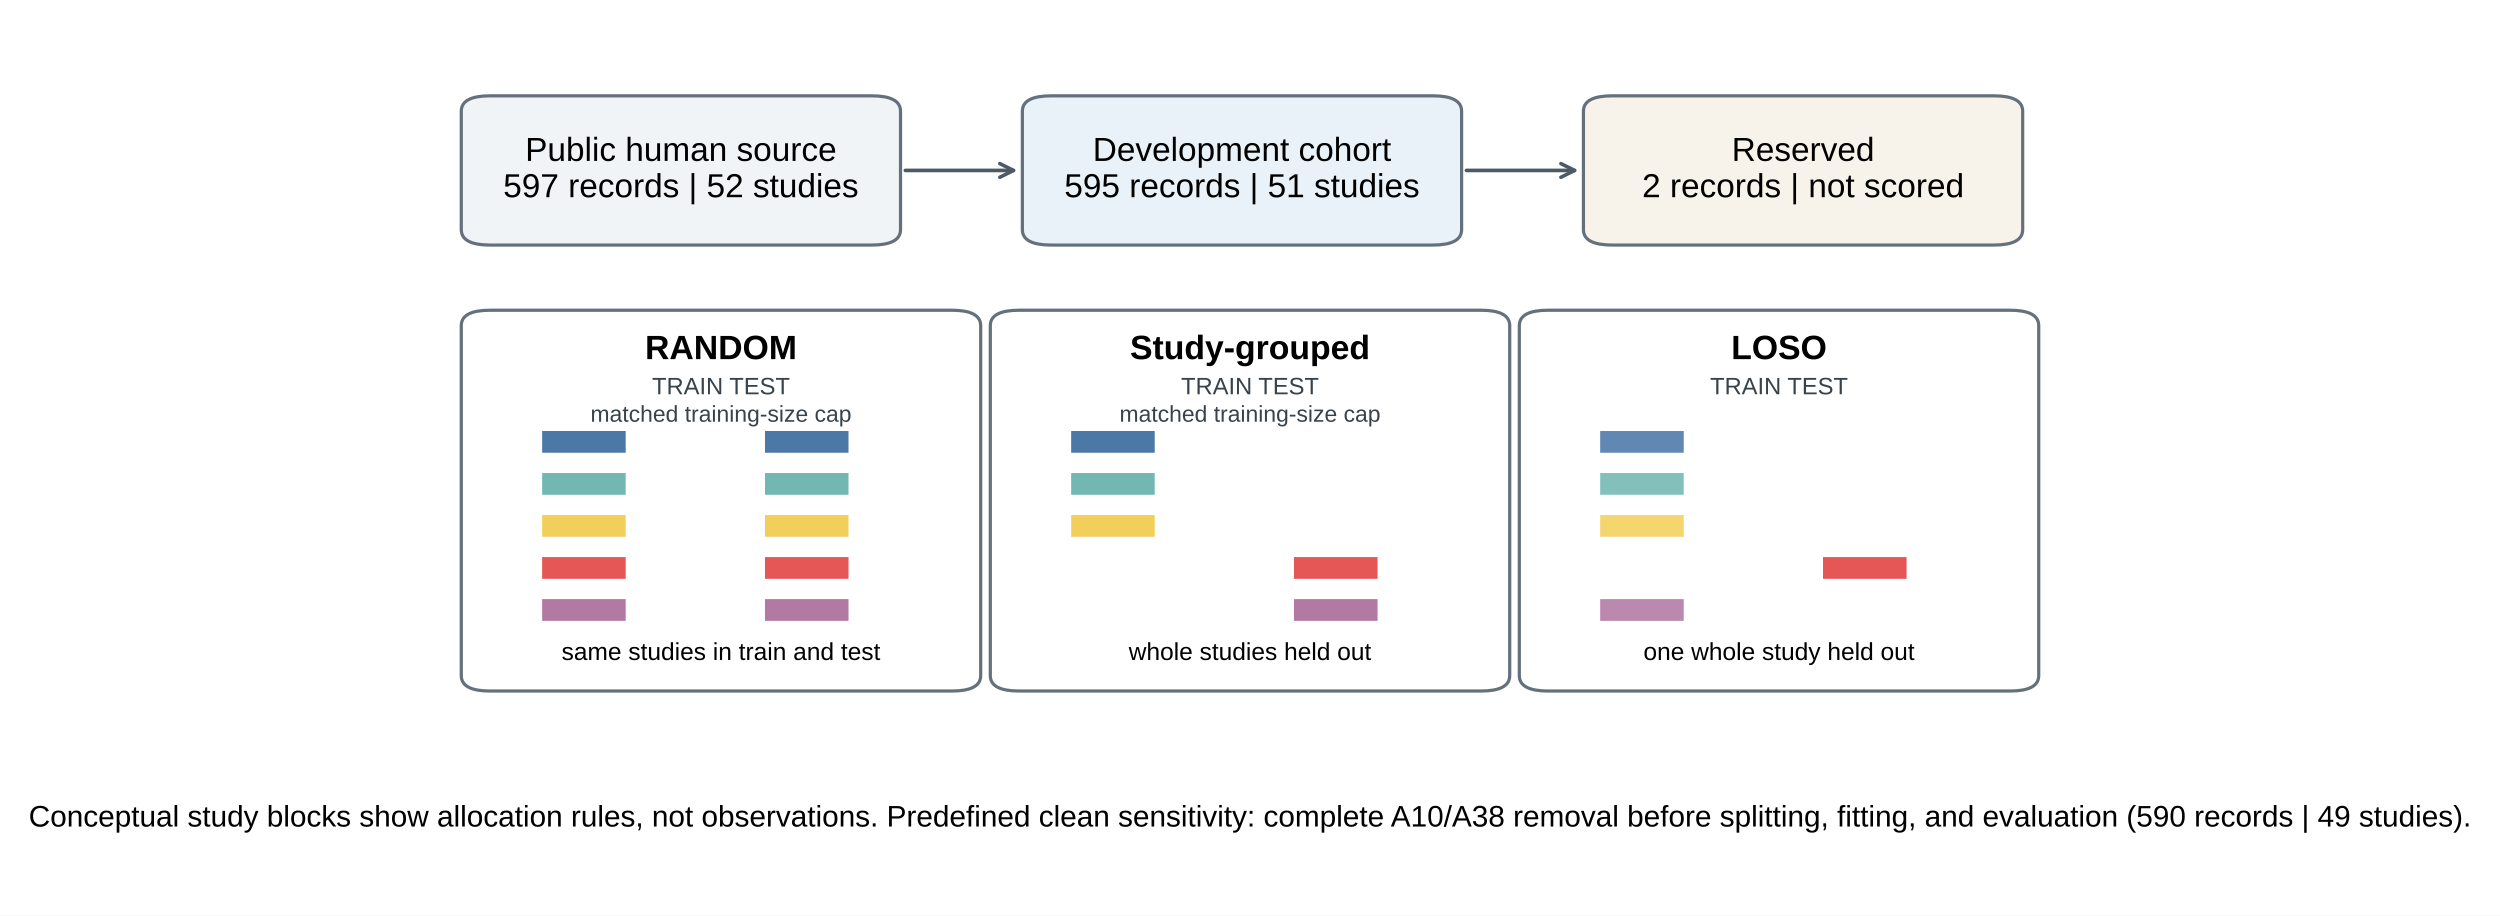
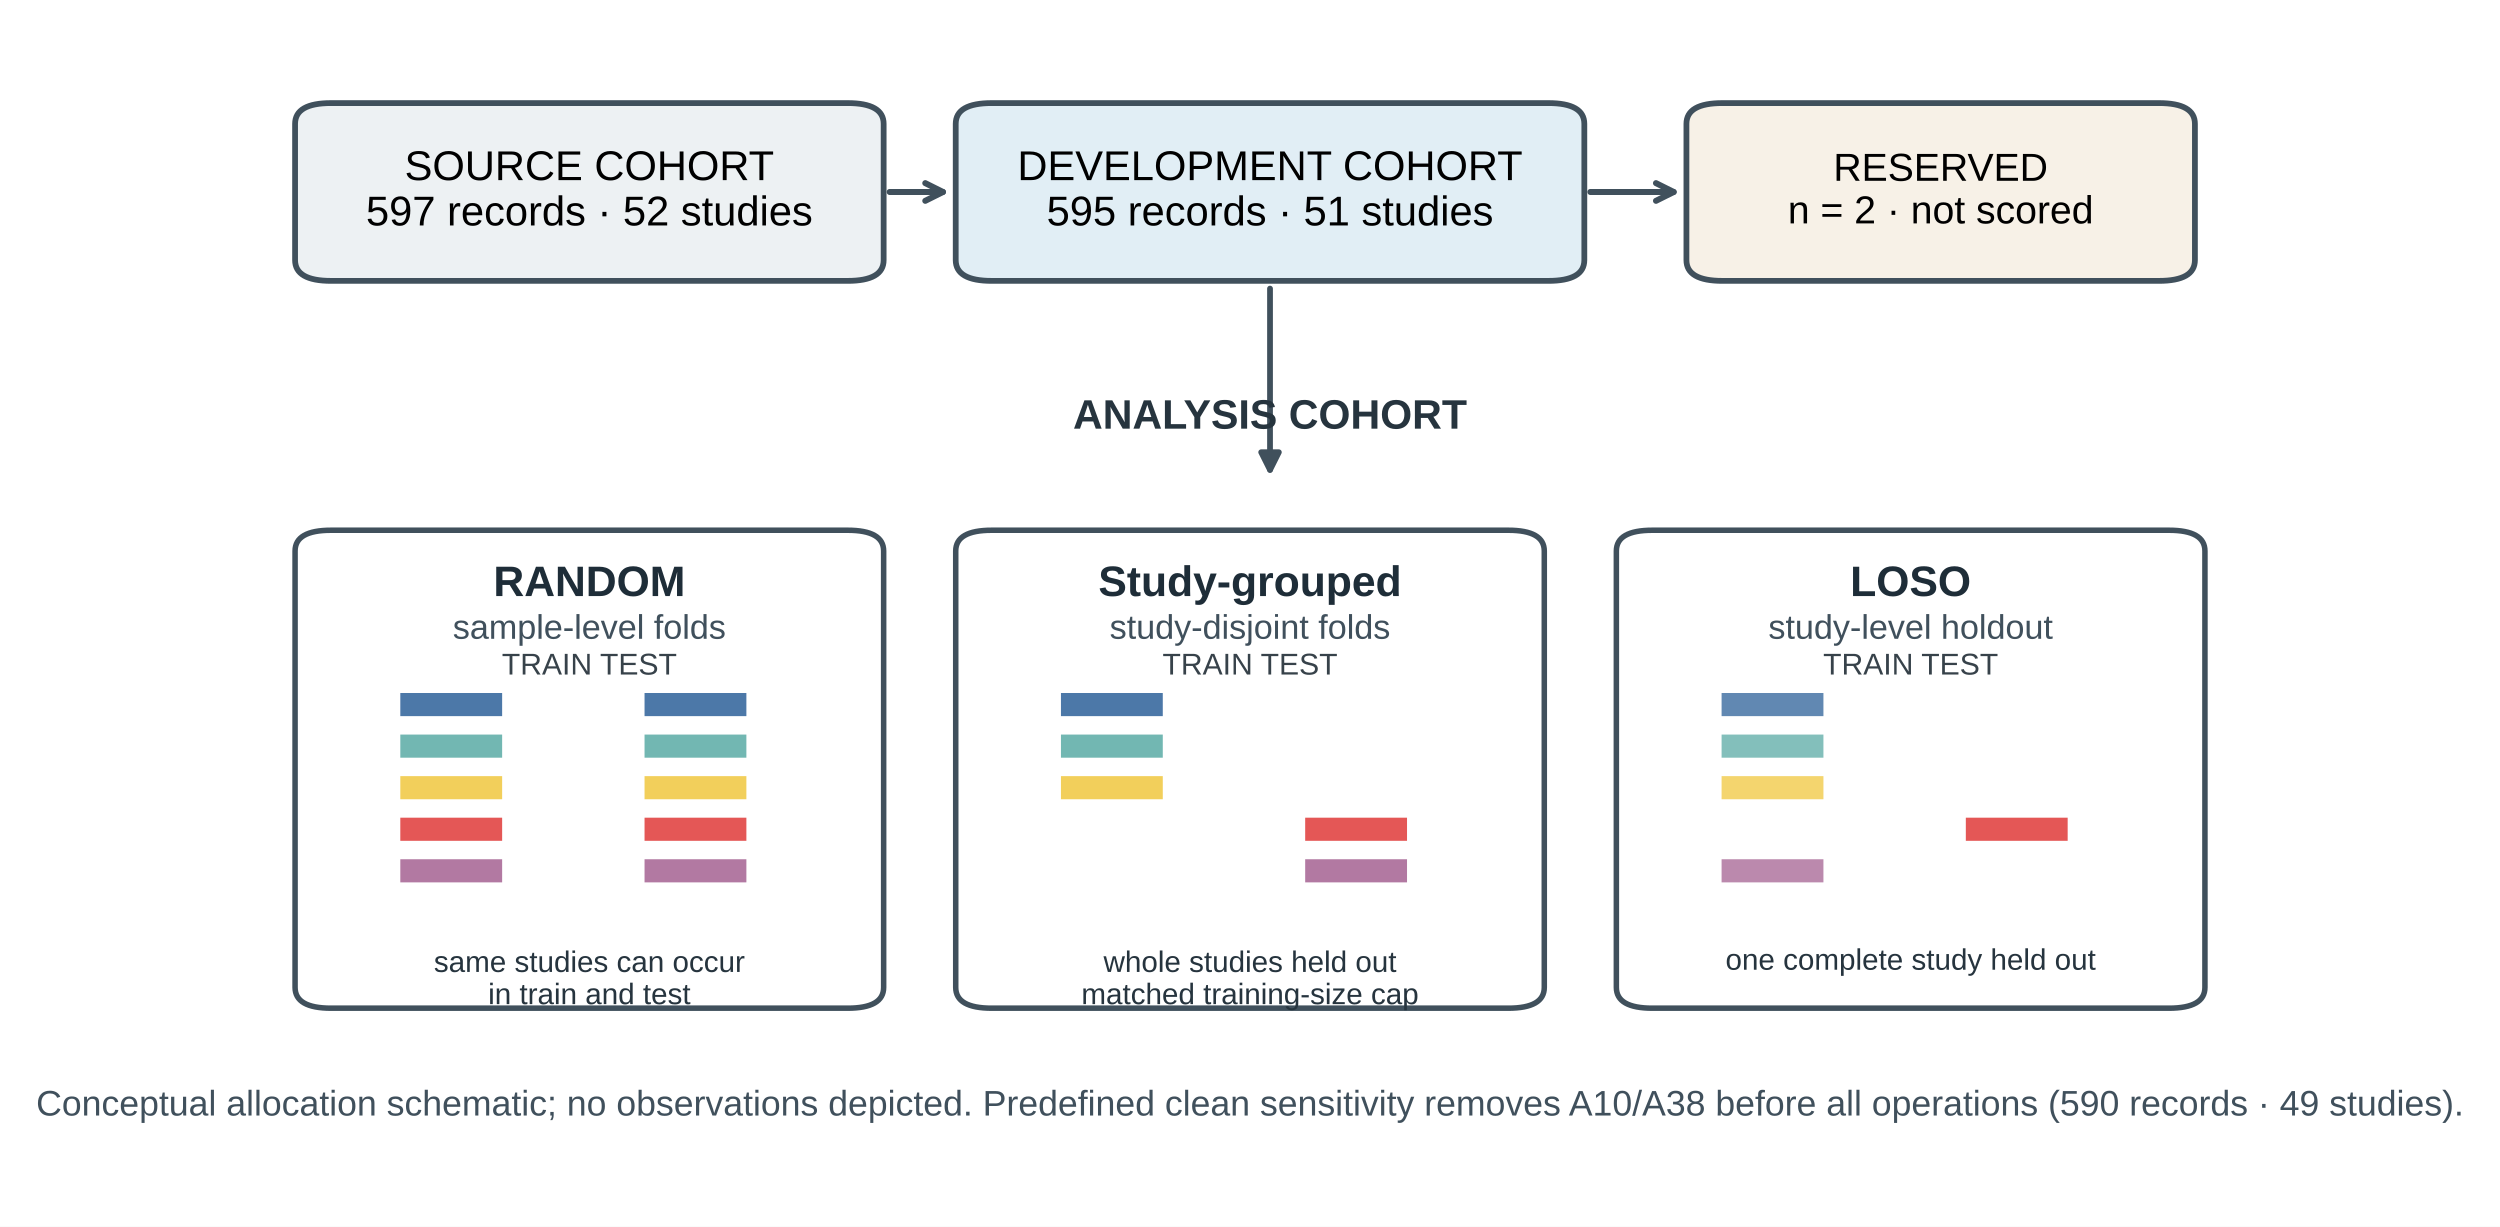
- <svg xmlns="http://www.w3.org/2000/svg" width="622.187pt" height="227.844pt" viewBox="0 0 622.187 227.844" version="1.1">
+ <svg xmlns="http://www.w3.org/2000/svg" width="498.228pt" height="244.476pt" viewBox="0 0 498.228 244.476" version="1.1">
  <defs>
    <style type="text/css">*{stroke-linejoin: round; stroke-linecap: butt}</style>
  </defs>
  <g id="figure_1">
    <g id="patch_1">
-       <path d="M 0 227.844  L 622.187 227.844  L 622.187 0  L 0 0  z " style="fill: #ffffff" />
+       <path d="M 0 244.476  L 498.228 244.476  L 498.228 0  L 0 0  z " style="fill: #ffffff" />
    </g>
    <g id="axes_1">
      <g id="patch_2">
-         <path d="M 121.982 60.988  L 216.937 60.988  Q 224.118 60.988 224.118 57.146  L 224.118 27.691  Q 224.118 23.849 216.937 23.849  L 121.982 23.849  Q 114.8 23.849 114.8 27.691  L 114.8 57.146  Q 114.8 60.988 121.982 60.988  z " clip-path="url(#p8e3e2a3f0d)" style="fill: #f1f4f6; stroke: #64717d; stroke-width: 0.8; stroke-linejoin: miter" />
+         <path d="M 65.987 55.976  L 168.921 55.976  Q 176.103 55.976 176.103 51.835  L 176.103 24.686  Q 176.103 20.544 168.921 20.544  L 65.987 20.544  Q 58.806 20.544 58.806 24.686  L 58.806 51.835  Q 58.806 55.976 65.987 55.976  z " clip-path="url(#pa60189b2c0)" style="fill: #edf1f3; stroke: #40505c; stroke-width: 1.15; stroke-linejoin: miter" />
      </g>
      <g id="patch_3">
-         <path d="M 261.621 60.988  L 356.576 60.988  Q 363.758 60.988 363.758 57.146  L 363.758 27.691  Q 363.758 23.849 356.576 23.849  L 261.621 23.849  Q 254.44 23.849 254.44 27.691  L 254.44 57.146  Q 254.44 60.988 261.621 60.988  z " clip-path="url(#p8e3e2a3f0d)" style="fill: #e8f2f8; stroke: #64717d; stroke-width: 0.8; stroke-linejoin: miter" />
+         <path d="M 197.647 55.976  L 308.561 55.976  Q 315.742 55.976 315.742 51.835  L 315.742 24.686  Q 315.742 20.544 308.561 20.544  L 197.647 20.544  Q 190.466 20.544 190.466 24.686  L 190.466 51.835  Q 190.466 55.976 197.647 55.976  z " clip-path="url(#pa60189b2c0)" style="fill: #e1eef5; stroke: #40505c; stroke-width: 1.15; stroke-linejoin: miter" />
      </g>
      <g id="patch_4">
-         <path d="M 401.261 60.988  L 496.216 60.988  Q 503.397 60.988 503.397 57.146  L 503.397 27.691  Q 503.397 23.849 496.216 23.849  L 401.261 23.849  Q 394.079 23.849 394.079 27.691  L 394.079 57.146  Q 394.079 60.988 401.261 60.988  z " clip-path="url(#p8e3e2a3f0d)" style="fill: #f8f3ea; stroke: #64717d; stroke-width: 0.8; stroke-linejoin: miter" />
+         <path d="M 343.271 55.976  L 430.247 55.976  Q 437.428 55.976 437.428 51.835  L 437.428 24.686  Q 437.428 20.544 430.247 20.544  L 343.271 20.544  Q 336.09 20.544 336.09 24.686  L 336.09 51.835  Q 336.09 55.976 343.271 55.976  z " clip-path="url(#pa60189b2c0)" style="fill: #f7f1e7; stroke: #40505c; stroke-width: 1.15; stroke-linejoin: miter" />
      </g>
      <g id="patch_5">
-         <path d="M 121.982 171.979  L 236.885 171.979  Q 244.067 171.979 244.067 168.137  L 244.067 81.052  Q 244.067 77.21 236.885 77.21  L 121.982 77.21  Q 114.8 77.21 114.8 81.052  L 114.8 168.137  Q 114.8 171.979 121.982 171.979  z " clip-path="url(#p8e3e2a3f0d)" style="fill: #ffffff; stroke: #64717d; stroke-width: 0.8; stroke-linejoin: miter" />
+         <path d="M 65.987 200.924  L 168.921 200.924  Q 176.103 200.924 176.103 196.783  L 176.103 109.814  Q 176.103 105.673 168.921 105.673  L 65.987 105.673  Q 58.806 105.673 58.806 109.814  L 58.806 196.783  Q 58.806 200.924 65.987 200.924  z " clip-path="url(#pa60189b2c0)" style="fill: #ffffff; stroke: #40505c; stroke-width: 1.1; stroke-linejoin: miter" />
      </g>
      <g id="patch_6">
-         <path d="M 134.749 112.855  L 155.894 112.855  L 155.894 107.092  L 134.749 107.092  z " clip-path="url(#p8e3e2a3f0d)" style="fill: #4c78a8; stroke: #ffffff; stroke-width: 0.35; stroke-linejoin: miter" />
+         <path d="M 79.552 142.945  L 100.298 142.945  L 100.298 137.883  L 79.552 137.883  z " clip-path="url(#pa60189b2c0)" style="fill: #4c78a8; stroke: #ffffff; stroke-width: 0.45; stroke-linejoin: miter" />
      </g>
      <g id="patch_7">
-         <path d="M 190.206 112.855  L 211.351 112.855  L 211.351 107.092  L 190.206 107.092  z " clip-path="url(#p8e3e2a3f0d)" style="fill: #4c78a8; stroke: #ffffff; stroke-width: 0.35; stroke-linejoin: miter" />
+         <path d="M 128.226 142.945  L 148.973 142.945  L 148.973 137.883  L 128.226 137.883  z " clip-path="url(#pa60189b2c0)" style="fill: #4c78a8; stroke: #ffffff; stroke-width: 0.45; stroke-linejoin: miter" />
      </g>
      <g id="patch_8">
-         <path d="M 134.749 123.314  L 155.894 123.314  L 155.894 117.551  L 134.749 117.551  z " clip-path="url(#p8e3e2a3f0d)" style="fill: #72b7b2; stroke: #ffffff; stroke-width: 0.35; stroke-linejoin: miter" />
+         <path d="M 79.552 151.228  L 100.298 151.228  L 100.298 146.166  L 79.552 146.166  z " clip-path="url(#pa60189b2c0)" style="fill: #72b7b2; stroke: #ffffff; stroke-width: 0.45; stroke-linejoin: miter" />
      </g>
      <g id="patch_9">
-         <path d="M 190.206 123.314  L 211.351 123.314  L 211.351 117.551  L 190.206 117.551  z " clip-path="url(#p8e3e2a3f0d)" style="fill: #72b7b2; stroke: #ffffff; stroke-width: 0.35; stroke-linejoin: miter" />
+         <path d="M 128.226 151.228  L 148.973 151.228  L 148.973 146.166  L 128.226 146.166  z " clip-path="url(#pa60189b2c0)" style="fill: #72b7b2; stroke: #ffffff; stroke-width: 0.45; stroke-linejoin: miter" />
      </g>
      <g id="patch_10">
-         <path d="M 134.749 133.772  L 155.894 133.772  L 155.894 128.009  L 134.749 128.009  z " clip-path="url(#p8e3e2a3f0d)" style="fill: #f2cf5b; stroke: #ffffff; stroke-width: 0.35; stroke-linejoin: miter" />
+         <path d="M 79.552 159.51  L 100.298 159.51  L 100.298 154.449  L 79.552 154.449  z " clip-path="url(#pa60189b2c0)" style="fill: #f2cf5b; stroke: #ffffff; stroke-width: 0.45; stroke-linejoin: miter" />
      </g>
      <g id="patch_11">
-         <path d="M 190.206 133.772  L 211.351 133.772  L 211.351 128.009  L 190.206 128.009  z " clip-path="url(#p8e3e2a3f0d)" style="fill: #f2cf5b; stroke: #ffffff; stroke-width: 0.35; stroke-linejoin: miter" />
+         <path d="M 128.226 159.51  L 148.973 159.51  L 148.973 154.449  L 128.226 154.449  z " clip-path="url(#pa60189b2c0)" style="fill: #f2cf5b; stroke: #ffffff; stroke-width: 0.45; stroke-linejoin: miter" />
      </g>
      <g id="patch_12">
-         <path d="M 134.749 144.231  L 155.894 144.231  L 155.894 138.468  L 134.749 138.468  z " clip-path="url(#p8e3e2a3f0d)" style="fill: #e45756; stroke: #ffffff; stroke-width: 0.35; stroke-linejoin: miter" />
+         <path d="M 79.552 167.793  L 100.298 167.793  L 100.298 162.731  L 79.552 162.731  z " clip-path="url(#pa60189b2c0)" style="fill: #e45756; stroke: #ffffff; stroke-width: 0.45; stroke-linejoin: miter" />
      </g>
      <g id="patch_13">
-         <path d="M 190.206 144.231  L 211.351 144.231  L 211.351 138.468  L 190.206 138.468  z " clip-path="url(#p8e3e2a3f0d)" style="fill: #e45756; stroke: #ffffff; stroke-width: 0.35; stroke-linejoin: miter" />
+         <path d="M 128.226 167.793  L 148.973 167.793  L 148.973 162.731  L 128.226 162.731  z " clip-path="url(#pa60189b2c0)" style="fill: #e45756; stroke: #ffffff; stroke-width: 0.45; stroke-linejoin: miter" />
      </g>
      <g id="patch_14">
-         <path d="M 134.749 154.69  L 155.894 154.69  L 155.894 148.927  L 134.749 148.927  z " clip-path="url(#p8e3e2a3f0d)" style="fill: #b279a2; stroke: #ffffff; stroke-width: 0.35; stroke-linejoin: miter" />
+         <path d="M 79.552 176.076  L 100.298 176.076  L 100.298 171.014  L 79.552 171.014  z " clip-path="url(#pa60189b2c0)" style="fill: #b279a2; stroke: #ffffff; stroke-width: 0.45; stroke-linejoin: miter" />
      </g>
      <g id="patch_15">
-         <path d="M 190.206 154.69  L 211.351 154.69  L 211.351 148.927  L 190.206 148.927  z " clip-path="url(#p8e3e2a3f0d)" style="fill: #b279a2; stroke: #ffffff; stroke-width: 0.35; stroke-linejoin: miter" />
+         <path d="M 128.226 176.076  L 148.973 176.076  L 148.973 171.014  L 128.226 171.014  z " clip-path="url(#pa60189b2c0)" style="fill: #b279a2; stroke: #ffffff; stroke-width: 0.45; stroke-linejoin: miter" />
      </g>
      <g id="patch_16">
-         <path d="M 253.642 171.979  L 368.545 171.979  Q 375.727 171.979 375.727 168.137  L 375.727 81.052  Q 375.727 77.21 368.545 77.21  L 253.642 77.21  Q 246.461 77.21 246.461 81.052  L 246.461 168.137  Q 246.461 171.979 253.642 171.979  z " clip-path="url(#p8e3e2a3f0d)" style="fill: #ffffff; stroke: #64717d; stroke-width: 0.8; stroke-linejoin: miter" />
+         <path d="M 197.647 200.924  L 300.581 200.924  Q 307.763 200.924 307.763 196.783  L 307.763 109.814  Q 307.763 105.673 300.581 105.673  L 197.647 105.673  Q 190.466 105.673 190.466 109.814  L 190.466 196.783  Q 190.466 200.924 197.647 200.924  z " clip-path="url(#pa60189b2c0)" style="fill: #ffffff; stroke: #40505c; stroke-width: 1.1; stroke-linejoin: miter" />
      </g>
      <g id="patch_17">
-         <path d="M 266.409 112.855  L 287.554 112.855  L 287.554 107.092  L 266.409 107.092  z " clip-path="url(#p8e3e2a3f0d)" style="fill: #4c78a8; stroke: #ffffff; stroke-width: 0.35; stroke-linejoin: miter" />
+         <path d="M 211.212 142.945  L 231.958 142.945  L 231.958 137.883  L 211.212 137.883  z " clip-path="url(#pa60189b2c0)" style="fill: #4c78a8; stroke: #ffffff; stroke-width: 0.45; stroke-linejoin: miter" />
      </g>
      <g id="patch_18">
-         <path d="M 266.409 123.314  L 287.554 123.314  L 287.554 117.551  L 266.409 117.551  z " clip-path="url(#p8e3e2a3f0d)" style="fill: #72b7b2; stroke: #ffffff; stroke-width: 0.35; stroke-linejoin: miter" />
+         <path d="M 211.212 151.228  L 231.958 151.228  L 231.958 146.166  L 211.212 146.166  z " clip-path="url(#pa60189b2c0)" style="fill: #72b7b2; stroke: #ffffff; stroke-width: 0.45; stroke-linejoin: miter" />
      </g>
      <g id="patch_19">
-         <path d="M 266.409 133.772  L 287.554 133.772  L 287.554 128.009  L 266.409 128.009  z " clip-path="url(#p8e3e2a3f0d)" style="fill: #f2cf5b; stroke: #ffffff; stroke-width: 0.35; stroke-linejoin: miter" />
+         <path d="M 211.212 159.51  L 231.958 159.51  L 231.958 154.449  L 211.212 154.449  z " clip-path="url(#pa60189b2c0)" style="fill: #f2cf5b; stroke: #ffffff; stroke-width: 0.45; stroke-linejoin: miter" />
      </g>
      <g id="patch_20">
-         <path d="M 321.866 144.231  L 343.011 144.231  L 343.011 138.468  L 321.866 138.468  z " clip-path="url(#p8e3e2a3f0d)" style="fill: #e45756; stroke: #ffffff; stroke-width: 0.35; stroke-linejoin: miter" />
+         <path d="M 259.886 167.793  L 280.633 167.793  L 280.633 162.731  L 259.886 162.731  z " clip-path="url(#pa60189b2c0)" style="fill: #e45756; stroke: #ffffff; stroke-width: 0.45; stroke-linejoin: miter" />
      </g>
      <g id="patch_21">
-         <path d="M 321.866 154.69  L 343.011 154.69  L 343.011 148.927  L 321.866 148.927  z " clip-path="url(#p8e3e2a3f0d)" style="fill: #b279a2; stroke: #ffffff; stroke-width: 0.35; stroke-linejoin: miter" />
+         <path d="M 259.886 176.076  L 280.633 176.076  L 280.633 171.014  L 259.886 171.014  z " clip-path="url(#pa60189b2c0)" style="fill: #b279a2; stroke: #ffffff; stroke-width: 0.45; stroke-linejoin: miter" />
      </g>
      <g id="patch_22">
-         <path d="M 385.302 171.979  L 500.205 171.979  Q 507.387 171.979 507.387 168.137  L 507.387 81.052  Q 507.387 77.21 500.205 77.21  L 385.302 77.21  Q 378.121 77.21 378.121 81.052  L 378.121 168.137  Q 378.121 171.979 385.302 171.979  z " clip-path="url(#p8e3e2a3f0d)" style="fill: #ffffff; stroke: #64717d; stroke-width: 0.8; stroke-linejoin: miter" />
+         <path d="M 329.307 200.924  L 432.241 200.924  Q 439.423 200.924 439.423 196.783  L 439.423 109.814  Q 439.423 105.673 432.241 105.673  L 329.307 105.673  Q 322.126 105.673 322.126 109.814  L 322.126 196.783  Q 322.126 200.924 329.307 200.924  z " clip-path="url(#pa60189b2c0)" style="fill: #ffffff; stroke: #40505c; stroke-width: 1.1; stroke-linejoin: miter" />
      </g>
      <g id="patch_23">
-         <path d="M 398.069 112.855  L 419.215 112.855  L 419.215 107.092  L 398.069 107.092  z " clip-path="url(#p8e3e2a3f0d)" style="fill: #4c78a8; opacity: 0.88; stroke: #ffffff; stroke-width: 0.35; stroke-linejoin: miter" />
+         <path d="M 342.872 142.945  L 363.619 142.945  L 363.619 137.883  L 342.872 137.883  z " clip-path="url(#pa60189b2c0)" style="fill: #4c78a8; opacity: 0.88; stroke: #ffffff; stroke-width: 0.45; stroke-linejoin: miter" />
      </g>
      <g id="patch_24">
-         <path d="M 398.069 123.314  L 419.215 123.314  L 419.215 117.551  L 398.069 117.551  z " clip-path="url(#p8e3e2a3f0d)" style="fill: #72b7b2; opacity: 0.88; stroke: #ffffff; stroke-width: 0.35; stroke-linejoin: miter" />
+         <path d="M 342.872 151.228  L 363.619 151.228  L 363.619 146.166  L 342.872 146.166  z " clip-path="url(#pa60189b2c0)" style="fill: #72b7b2; opacity: 0.88; stroke: #ffffff; stroke-width: 0.45; stroke-linejoin: miter" />
      </g>
      <g id="patch_25">
-         <path d="M 398.069 133.772  L 419.215 133.772  L 419.215 128.009  L 398.069 128.009  z " clip-path="url(#p8e3e2a3f0d)" style="fill: #f2cf5b; opacity: 0.88; stroke: #ffffff; stroke-width: 0.35; stroke-linejoin: miter" />
+         <path d="M 342.872 159.51  L 363.619 159.51  L 363.619 154.449  L 342.872 154.449  z " clip-path="url(#pa60189b2c0)" style="fill: #f2cf5b; opacity: 0.88; stroke: #ffffff; stroke-width: 0.45; stroke-linejoin: miter" />
      </g>
      <g id="patch_26">
-         <path d="M 453.526 144.231  L 474.671 144.231  L 474.671 138.468  L 453.526 138.468  z " clip-path="url(#p8e3e2a3f0d)" style="fill: #e45756; stroke: #ffffff; stroke-width: 0.35; stroke-linejoin: miter" />
+         <path d="M 391.546 167.793  L 412.293 167.793  L 412.293 162.731  L 391.546 162.731  z " clip-path="url(#pa60189b2c0)" style="fill: #e45756; stroke: #ffffff; stroke-width: 0.45; stroke-linejoin: miter" />
      </g>
      <g id="patch_27">
-         <path d="M 398.069 154.69  L 419.215 154.69  L 419.215 148.927  L 398.069 148.927  z " clip-path="url(#p8e3e2a3f0d)" style="fill: #b279a2; opacity: 0.88; stroke: #ffffff; stroke-width: 0.35; stroke-linejoin: miter" />
+         <path d="M 342.872 176.076  L 363.619 176.076  L 363.619 171.014  L 342.872 171.014  z " clip-path="url(#pa60189b2c0)" style="fill: #b279a2; opacity: 0.88; stroke: #ffffff; stroke-width: 0.45; stroke-linejoin: miter" />
      </g>
      <g id="text_1">
-         <text style="font-size: 8.3px; font-family: 'Arial'" transform="translate(130.7074 40.04936)">Public human source</text>
-         <text style="font-size: 8.3px; font-family: 'Arial'" transform="translate(125.245 49.0829)">597 records | 52 studies</text>
+         <text style="font-size: 8.3px; font-family: 'Arial'" transform="translate(80.63906 35.89379)">SOURCE COHORT</text>
+         <text style="font-size: 8.3px; font-family: 'Arial'" transform="translate(72.93627 44.92733)">597 records · 52 studies</text>
      </g>
      <g id="text_2">
-         <text style="font-size: 8.3px; font-family: 'Arial'" transform="translate(271.9622 40.04936)">Development cohort</text>
-         <text style="font-size: 8.3px; font-family: 'Arial'" transform="translate(264.8845 49.0829)">595 records | 51 studies</text>
+         <text style="font-size: 8.3px; font-family: 'Arial'" transform="translate(202.7573 35.89379)">DEVELOPMENT COHORT</text>
+         <text style="font-size: 8.3px; font-family: 'Arial'" transform="translate(208.5861 44.92733)">595 records · 51 studies</text>
      </g>
      <g id="text_3">
-         <text style="font-size: 8.3px; font-family: 'Arial'" transform="translate(430.9783 40.04936)">Reserved</text>
-         <text style="font-size: 8.3px; font-family: 'Arial'" transform="translate(408.6798 49.0829)">2 records | not scored</text>
+         <text style="font-size: 7.8px; font-family: 'Arial'" transform="translate(365.3728 36.03414)">RESERVED</text>
+         <text style="font-size: 7.8px; font-family: 'Arial'" transform="translate(356.3017 44.52349)">n = 2 · not scored</text>
      </g>
      <g id="patch_28">
-         <path d="M 225.319 42.418  Q 239.28 42.418 252.234 42.418  " style="fill: none; stroke: #4d5965; stroke-width: 0.9; stroke-linecap: round" />
-         <path d="M 248.834 40.718  L 252.234 42.418  L 248.834 44.118  " style="fill: none; stroke: #4d5965; stroke-width: 0.9; stroke-linecap: round" />
+         <path d="M 177.303 38.26  Q 183.283 38.26 187.921 38.26  " style="fill: none; stroke: #40505c; stroke-width: 1.2; stroke-linecap: round" />
+         <path d="M 184.401 36.5  L 187.921 38.26  L 184.401 40.02  " style="fill: none; stroke: #40505c; stroke-width: 1.2; stroke-linecap: round" />
      </g>
      <g id="patch_29">
-         <path d="M 364.959 42.418  Q 378.919 42.418 391.873 42.418  " style="fill: none; stroke: #4d5965; stroke-width: 0.9; stroke-linecap: round" />
-         <path d="M 388.473 40.718  L 391.873 42.418  L 388.473 44.118  " style="fill: none; stroke: #4d5965; stroke-width: 0.9; stroke-linecap: round" />
+         <path d="M 316.945 38.26  Q 325.916 38.26 333.545 38.26  " style="fill: none; stroke: #40505c; stroke-width: 1.2; stroke-linecap: round" />
+         <path d="M 330.025 36.5  L 333.545 38.26  L 330.025 40.02  " style="fill: none; stroke: #40505c; stroke-width: 1.2; stroke-linecap: round" />
+       </g>
+       <g id="patch_30">
+         <path d="M 253.104 57.515  Q 253.104 76.224 253.104 93.647  " style="fill: none; stroke: #40505c; stroke-width: 1.15; stroke-linecap: round" />
+         <path d="M 254.864 90.127  L 253.104 93.647  L 251.344 90.127  z " style="fill: #40505c; stroke: #40505c; stroke-width: 1.15; stroke-linecap: round" />
      </g>
      <g id="text_4">
-         <text style="font-weight: 700; font-size: 8.4px; font-family: 'Arial'; text-anchor: middle" x="179.434" y="89.376" transform="rotate(-0 179.4336 89.37594)">RANDOM</text>
+         <text style="font-weight: 700; font-size: 8.2px; font-family: 'Arial'; text-anchor: middle; fill: #26343e" x="253.104" y="85.426" transform="rotate(-0 253.1039 85.42584)">ANALYSIS COHORT</text>
      </g>
      <g id="text_5">
-         <text style="font-size: 5.9px; font-family: 'Arial'; text-anchor: middle; fill: #37424a" x="179.434" y="98.127" transform="rotate(-0 179.4336 98.12714)">TRAIN                    TEST</text>
+         <text style="font-weight: 700; font-size: 8.5px; font-family: 'Arial'; text-anchor: middle; fill: #1e2d38" x="117.454" y="118.787" transform="rotate(-0 117.4541 118.7869)">RANDOM</text>
      </g>
      <g id="text_6">
-         <text style="font-size: 6.1px; font-family: 'Arial'; text-anchor: middle" x="179.434" y="164.253" transform="rotate(-0 179.4336 164.2534)">same studies in train and test</text>
+         <text style="font-size: 6.8px; font-family: 'Arial'; text-anchor: middle; fill: #40505c" x="117.454" y="127.3" transform="rotate(-0 117.4541 127.2997)">sample-level folds</text>
      </g>
      <g id="text_7">
-         <text style="font-size: 5.7px; font-family: 'Arial'; text-anchor: middle; fill: #37424a" x="179.434" y="104.957" transform="rotate(-0 179.4336 104.9574)">matched training-size cap</text>
+         <text style="font-size: 6px; font-family: 'Arial'; text-anchor: middle; fill: #37424a" x="117.454" y="134.432" transform="rotate(-0 117.4541 134.432)">TRAIN                 TEST</text>
      </g>
      <g id="text_8">
-         <text style="font-weight: 700; font-size: 8.4px; font-family: 'Arial'; text-anchor: middle" x="311.094" y="89.376" transform="rotate(-0 311.0937 89.37594)">Study-grouped</text>
+         <text style="font-size: 5.9px; font-family: 'Arial'; fill: #26343e" transform="translate(86.46665 193.6976)">same studies can occur</text>
+         <text style="font-size: 5.9px; font-family: 'Arial'; fill: #26343e" transform="translate(97.28531 200.119)">in train and test</text>
      </g>
      <g id="text_9">
-         <text style="font-size: 5.9px; font-family: 'Arial'; text-anchor: middle; fill: #37424a" x="311.094" y="98.127" transform="rotate(-0 311.0937 98.12714)">TRAIN                    TEST</text>
+         <text style="font-weight: 700; font-size: 8.5px; font-family: 'Arial'; text-anchor: middle; fill: #1e2d38" x="249.114" y="118.787" transform="rotate(-0 249.1142 118.7869)">Study-grouped</text>
      </g>
      <g id="text_10">
-         <text style="font-size: 6.1px; font-family: 'Arial'; text-anchor: middle" x="311.094" y="164.253" transform="rotate(-0 311.0937 164.2534)">whole studies held out</text>
+         <text style="font-size: 6.8px; font-family: 'Arial'; text-anchor: middle; fill: #40505c" x="249.114" y="127.3" transform="rotate(-0 249.1142 127.2997)">study-disjoint folds</text>
      </g>
      <g id="text_11">
-         <text style="font-size: 5.7px; font-family: 'Arial'; text-anchor: middle; fill: #37424a" x="311.094" y="104.957" transform="rotate(-0 311.0937 104.9574)">matched training-size cap</text>
+         <text style="font-size: 6px; font-family: 'Arial'; text-anchor: middle; fill: #37424a" x="249.114" y="134.432" transform="rotate(-0 249.1142 134.432)">TRAIN                 TEST</text>
      </g>
      <g id="text_12">
-         <text style="font-weight: 700; font-size: 8.4px; font-family: 'Arial'; text-anchor: middle" x="442.754" y="89.376" transform="rotate(-0 442.7538 89.37594)">LOSO</text>
+         <text style="font-size: 5.9px; font-family: 'Arial'; fill: #26343e" transform="translate(219.9244 193.6976)">whole studies held out</text>
+         <text style="font-size: 5.9px; font-family: 'Arial'; fill: #26343e" transform="translate(215.5026 200.119)">matched training-size cap</text>
      </g>
      <g id="text_13">
-         <text style="font-size: 5.9px; font-family: 'Arial'; text-anchor: middle; fill: #37424a" x="442.754" y="98.127" transform="rotate(-0 442.7538 98.12714)">TRAIN                    TEST</text>
+         <text style="font-weight: 700; font-size: 8.5px; font-family: 'Arial'; text-anchor: middle; fill: #1e2d38" x="380.774" y="118.787" transform="rotate(-0 380.7743 118.7869)">LOSO</text>
      </g>
      <g id="text_14">
-         <text style="font-size: 6.1px; font-family: 'Arial'; text-anchor: middle" x="442.754" y="164.253" transform="rotate(-0 442.7538 164.2534)">one whole study held out</text>
+         <text style="font-size: 6.8px; font-family: 'Arial'; text-anchor: middle; fill: #40505c" x="380.774" y="127.3" transform="rotate(-0 380.7743 127.2997)">study-level holdout</text>
      </g>
      <g id="text_15">
-         <text style="font-size: 7.4px; font-family: 'Arial'; text-anchor: middle" x="311.094" y="205.703" transform="rotate(-0 311.0937 205.7029)">Conceptual study blocks show allocation rules, not observations. Predefined clean sensitivity: complete A10/A38 removal before splitting, fitting, and evaluation (590 records | 49 studies).</text>
+         <text style="font-size: 6px; font-family: 'Arial'; text-anchor: middle; fill: #37424a" x="380.774" y="134.432" transform="rotate(-0 380.7743 134.432)">TRAIN                 TEST</text>
+       </g>
+       <g id="text_16">
+         <text style="font-size: 5.9px; font-family: 'Arial'; text-anchor: middle; fill: #26343e" x="380.774" y="193.255" transform="rotate(-0 380.7743 193.2554)">one complete study held out</text>
+       </g>
+       <g id="text_17">
+         <text style="font-size: 7.1px; font-family: 'Arial'; text-anchor: middle; fill: #40505c" x="249.114" y="222.321" transform="rotate(-0 249.1142 222.3211)">Conceptual allocation schematic; no observations depicted. Predefined clean sensitivity removes A10/A38 before all operations (590 records · 49 studies).</text>
      </g>
    </g>
  </g>
  <defs>
-     <clipPath id="p8e3e2a3f0d">
-       <rect x="111.609" y="7.2" width="398.97" height="213.444" />
+     <clipPath id="pa60189b2c0">
+       <rect x="49.629" y="7.2" width="398.97" height="230.076" />
    </clipPath>
  </defs>
</svg>
